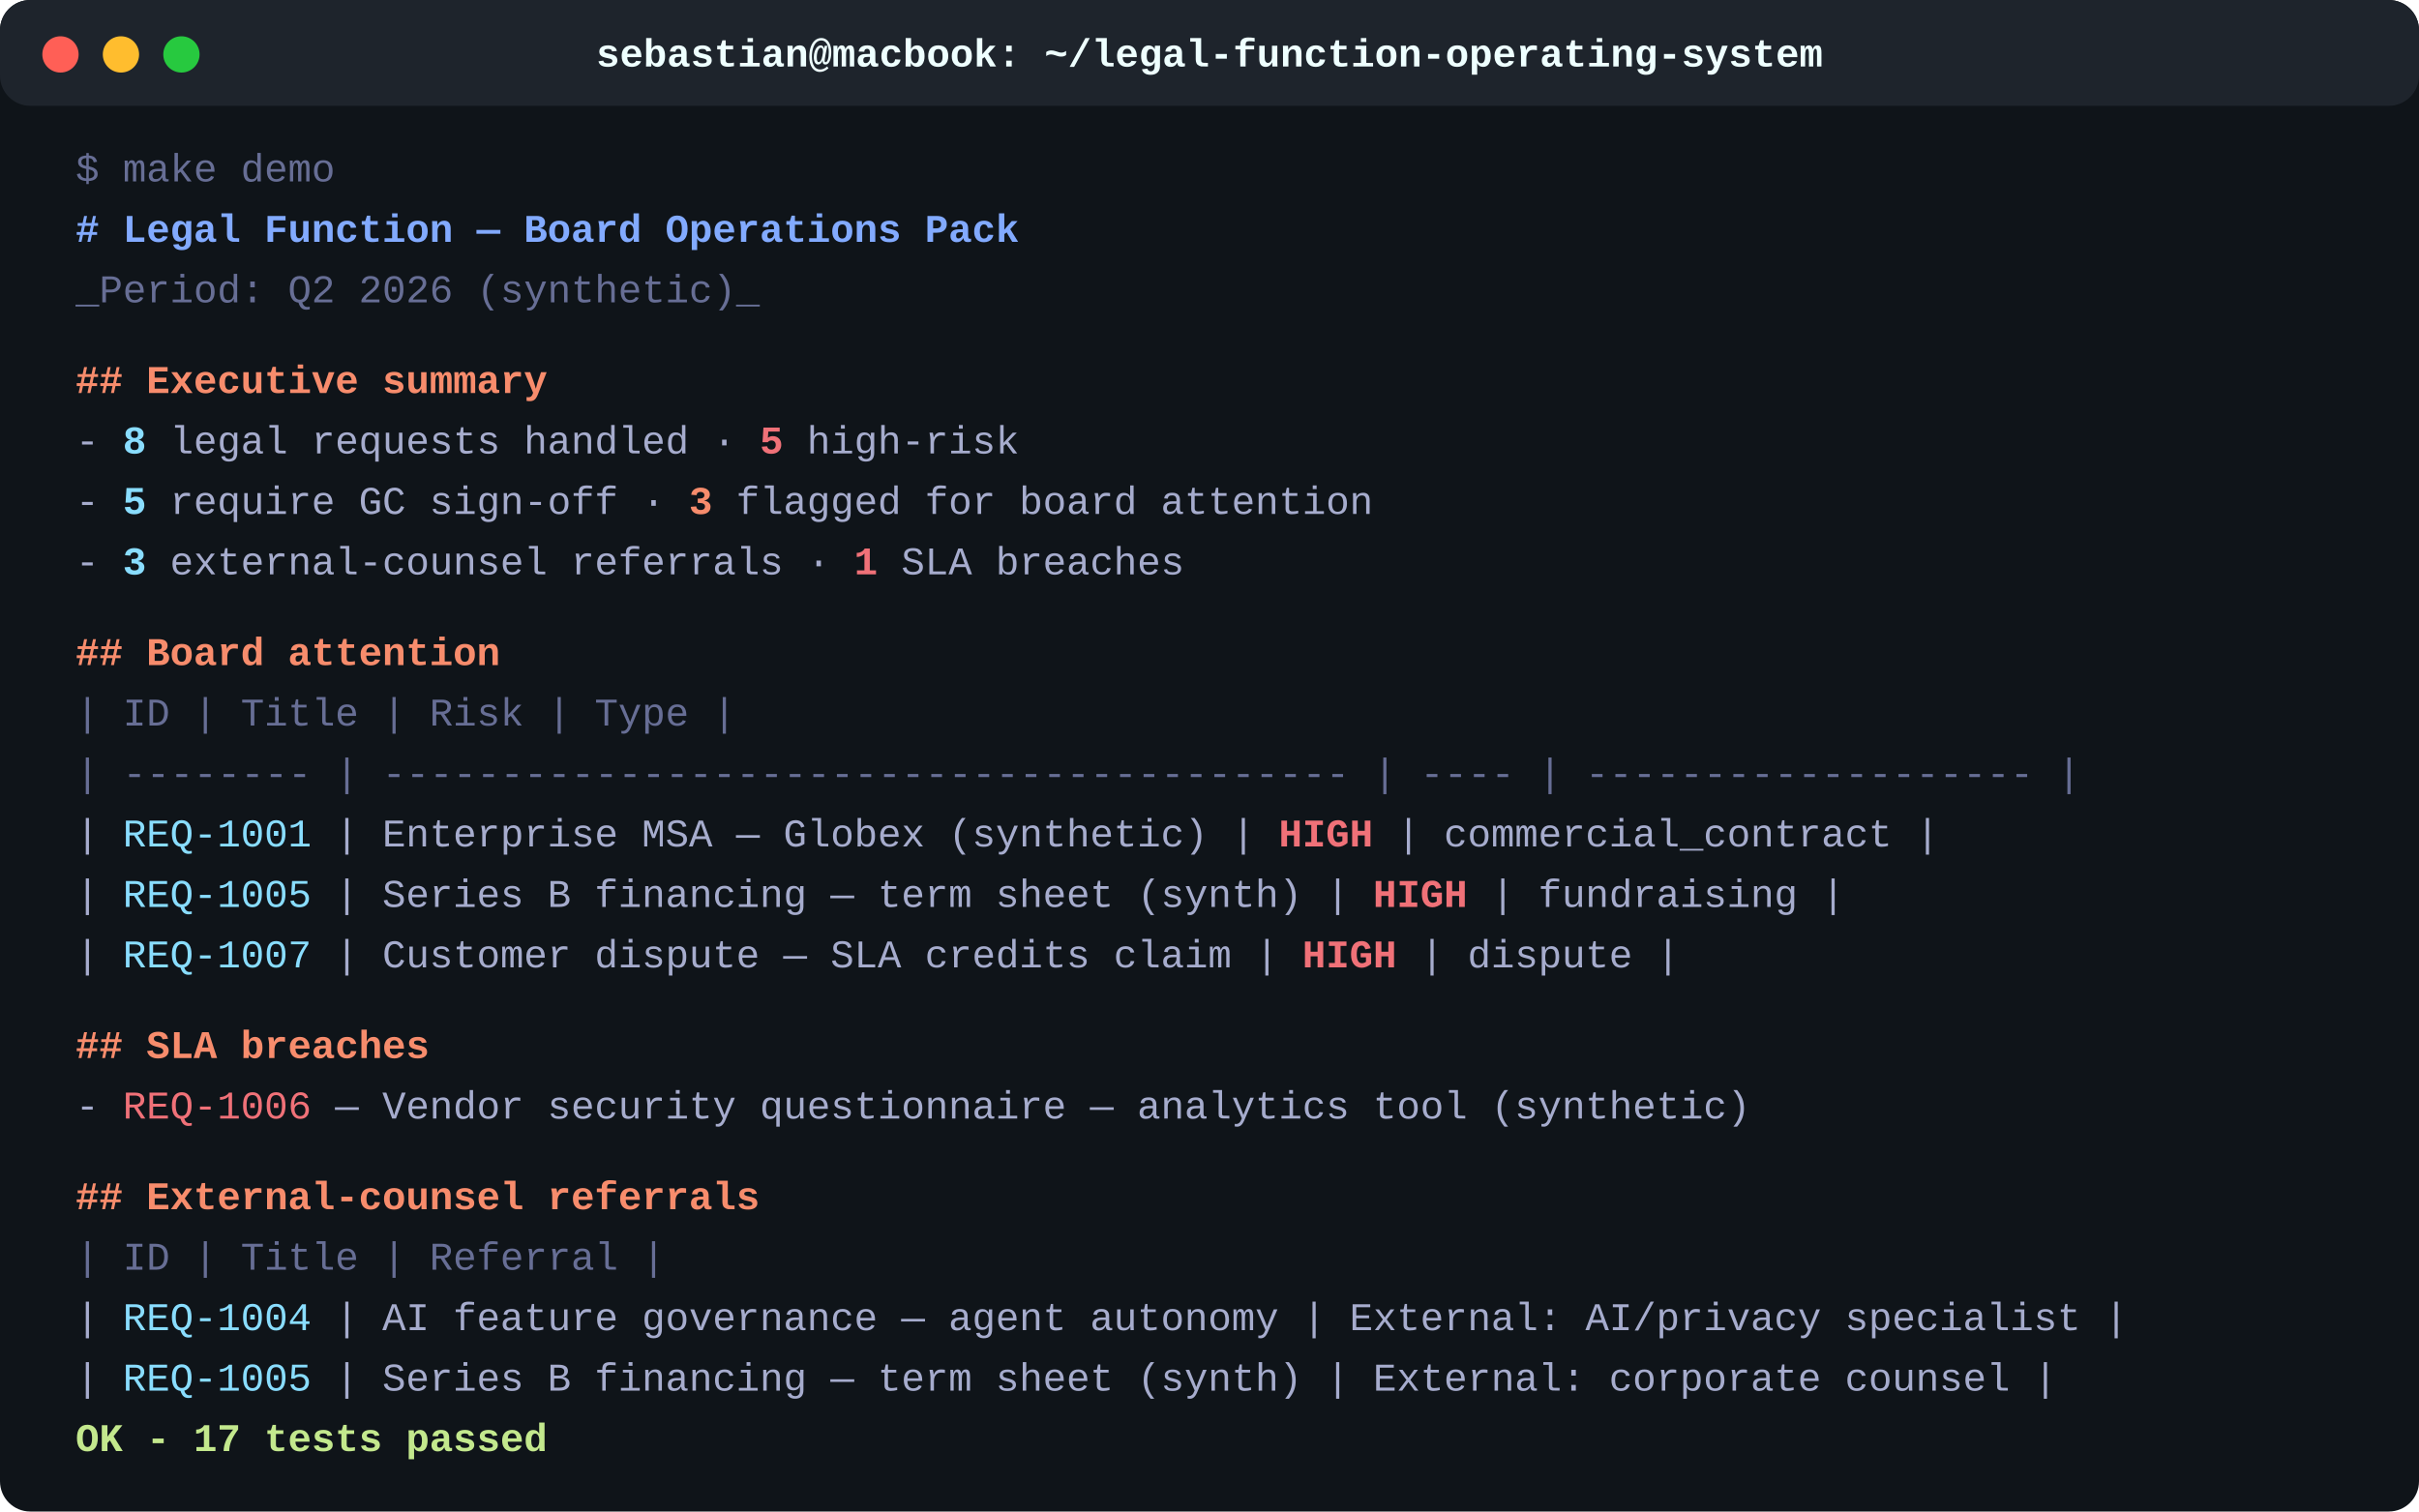
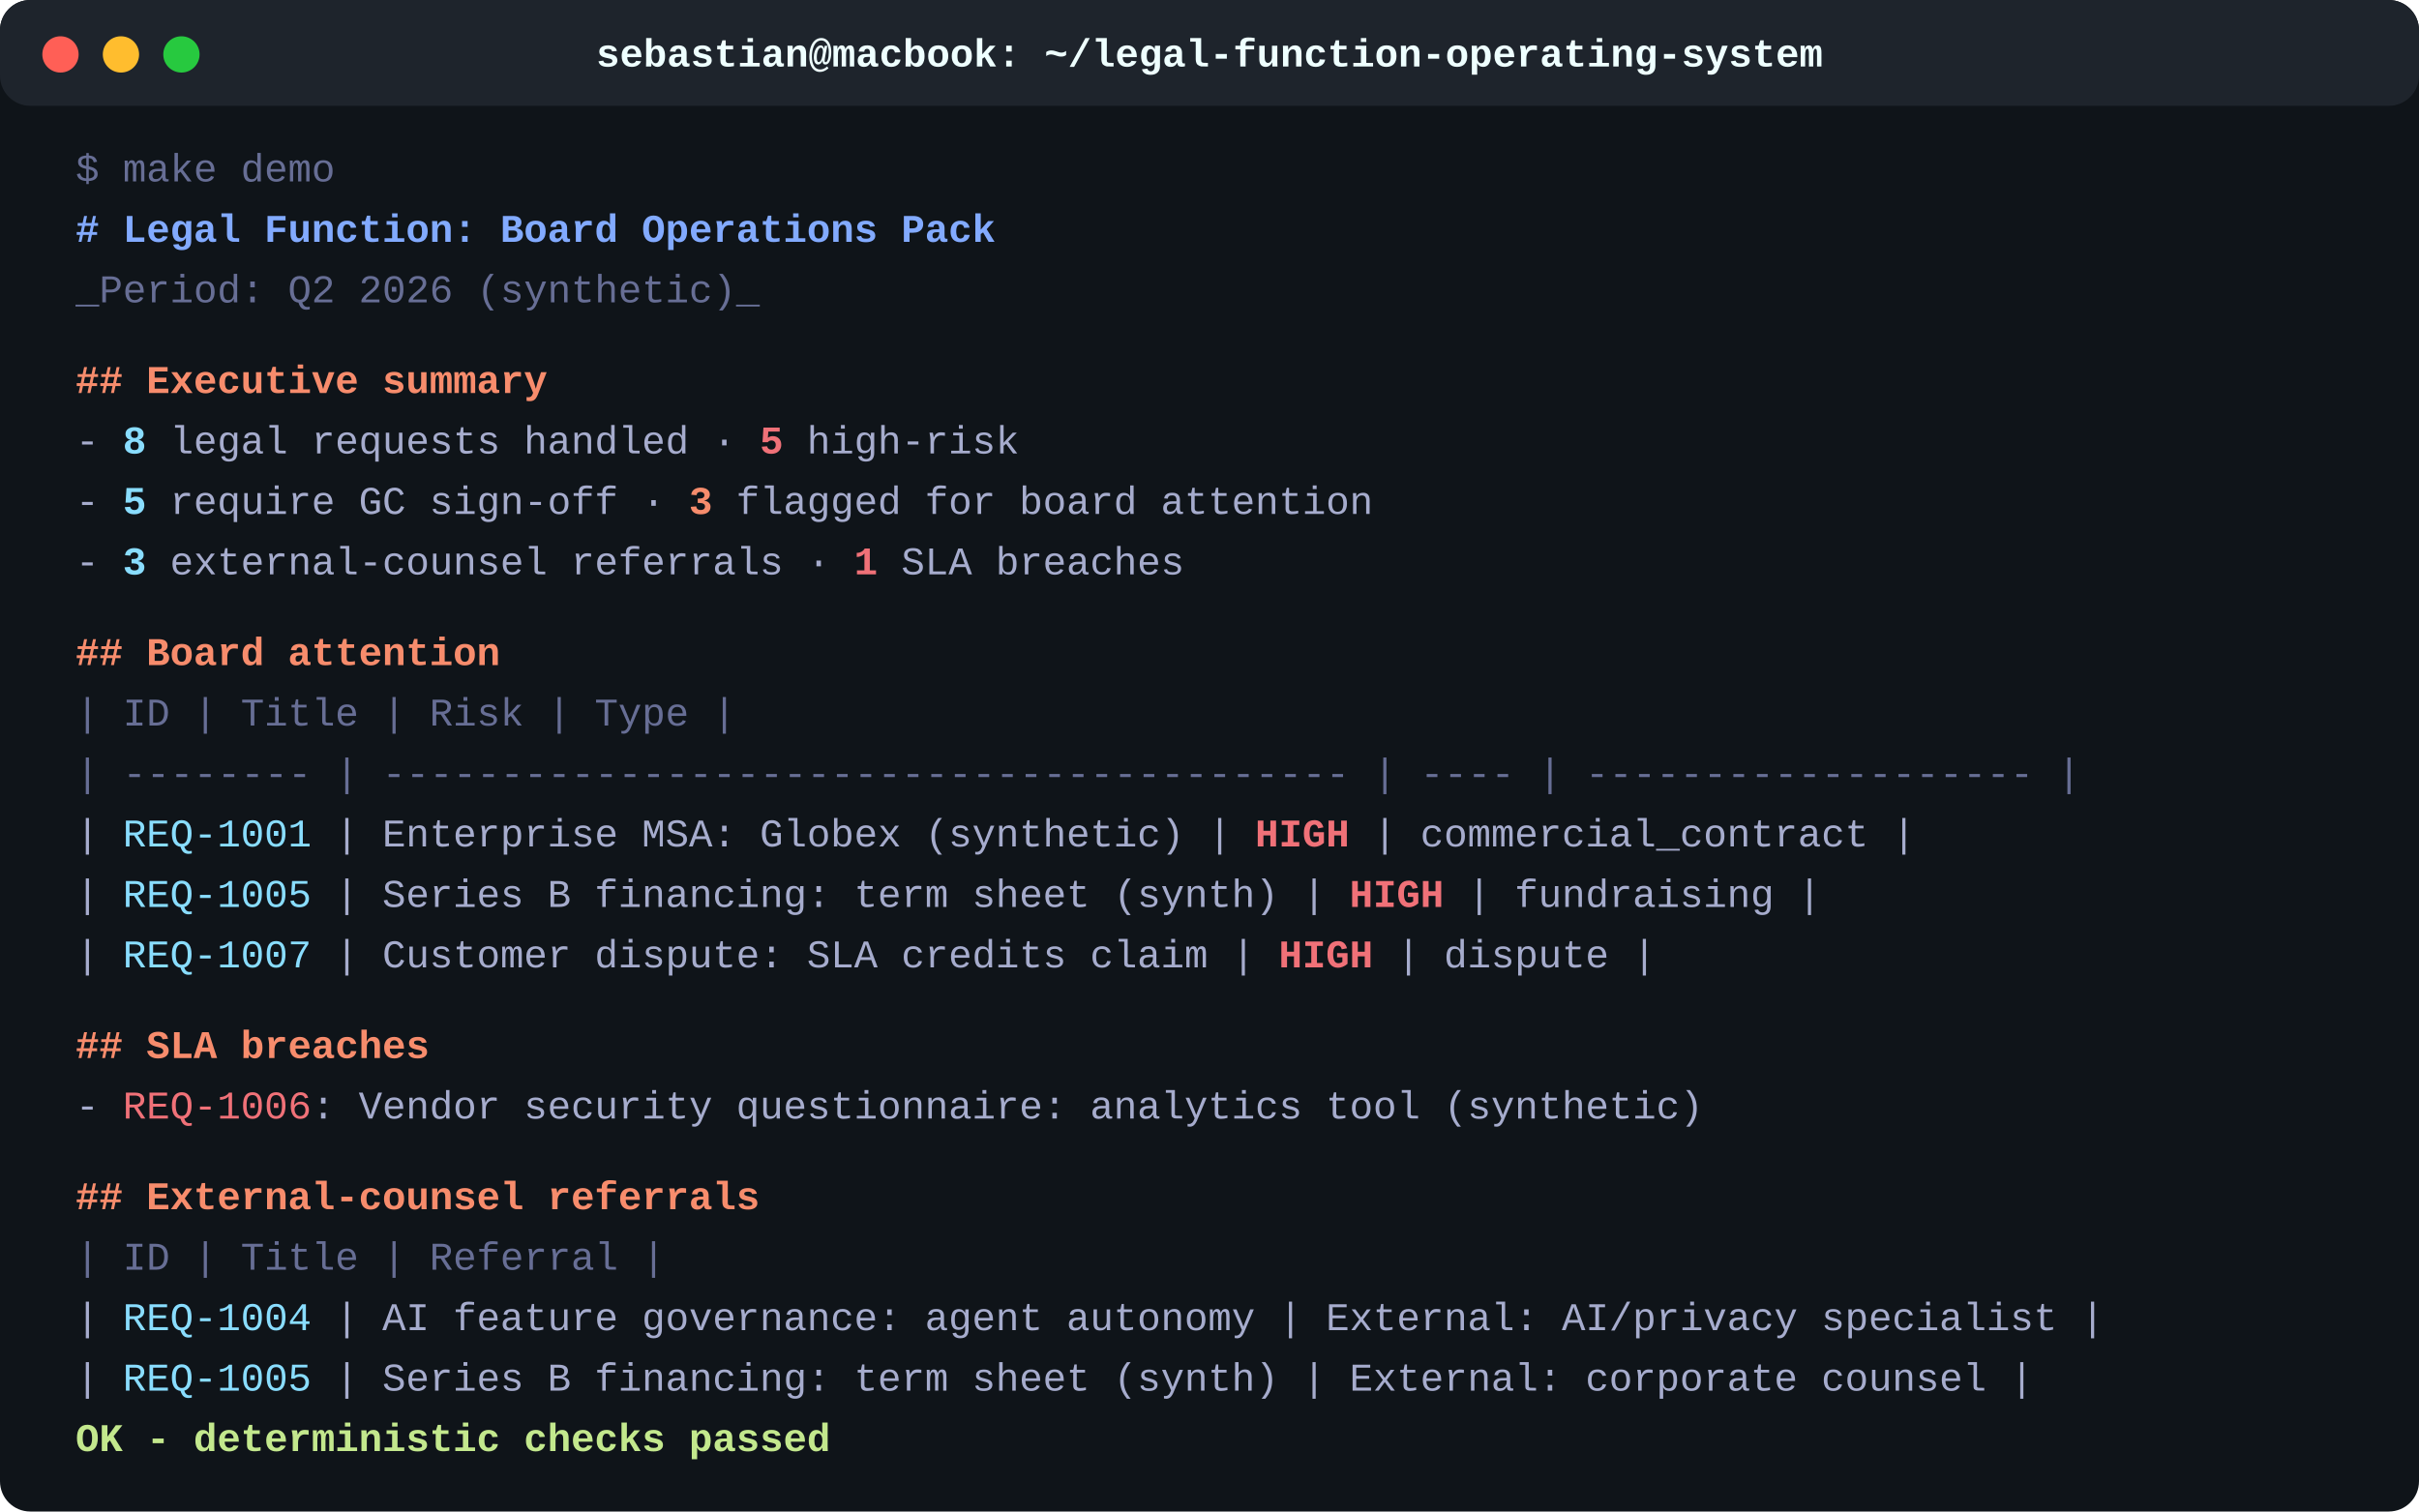
<svg xmlns="http://www.w3.org/2000/svg" viewBox="0 0 800 500" width="800" height="500">
  <defs>
    <style>
      .terminal { font-family: 'Fira Code', 'Courier New', Courier, monospace; font-size: 13px; fill: #a6accd; }
      .bold { font-weight: bold; }
      .green { fill: #c3e88d; }
      .red { fill: #f07178; }
      .yellow { fill: #f78c6c; }
      .blue { fill: #82aaff; }
      .cyan { fill: #89ddff; }
      .title { fill: #eeffff; }
      .comment { fill: #676e95; }
    </style>
  </defs>
  <rect width="800" height="500" rx="10" fill="#0f1419" />
  <rect width="800" height="35" rx="10" fill="#1e242c" />
  <circle cx="20" cy="18" r="6" fill="#ff5f56" />
  <circle cx="40" cy="18" r="6" fill="#ffbd2e" />
  <circle cx="60" cy="18" r="6" fill="#27c93f" />
  <text x="400" y="22" text-anchor="middle" class="terminal title bold">sebastian@macbook: ~/legal-function-operating-system</text>
  <g class="terminal" transform="translate(25, 60)">
    <text x="0" y="0" class="comment">$ make demo</text>
-     <text x="0" y="20" class="blue bold"># Legal Function — Board Operations Pack</text>
+     <text x="0" y="20" class="blue bold"># Legal Function: Board Operations Pack</text>
    <text x="0" y="40" class="comment">_Period: Q2 2026 (synthetic)_</text>
    <text x="0" y="70" class="yellow bold">## Executive summary</text>
    <text x="0" y="90">- <tspan class="cyan bold">8</tspan> legal requests handled · <tspan class="red bold">5</tspan> high-risk</text>
    <text x="0" y="110">- <tspan class="cyan bold">5</tspan> require GC sign-off · <tspan class="yellow bold">3</tspan> flagged for board attention</text>
    <text x="0" y="130">- <tspan class="cyan bold">3</tspan> external-counsel referrals · <tspan class="red bold">1</tspan> SLA breaches</text>
    <text x="0" y="160" class="yellow bold">## Board attention</text>
    <text x="0" y="180" class="comment">| ID       | Title                                     | Risk | Type                |</text>
    <text x="0" y="200" class="comment">| -------- | ----------------------------------------- | ---- | ------------------- |</text>
-     <text x="0" y="220">| <tspan class="cyan">REQ-1001</tspan> | Enterprise MSA — Globex (synthetic)       | <tspan class="red bold">HIGH</tspan> | commercial_contract |</text>
-     <text x="0" y="240">| <tspan class="cyan">REQ-1005</tspan> | Series B financing — term sheet (synth)   | <tspan class="red bold">HIGH</tspan> | fundraising         |</text>
-     <text x="0" y="260">| <tspan class="cyan">REQ-1007</tspan> | Customer dispute — SLA credits claim      | <tspan class="red bold">HIGH</tspan> | dispute             |</text>
+     <text x="0" y="220">| <tspan class="cyan">REQ-1001</tspan> | Enterprise MSA: Globex (synthetic)        | <tspan class="red bold">HIGH</tspan> | commercial_contract |</text>
+     <text x="0" y="240">| <tspan class="cyan">REQ-1005</tspan> | Series B financing: term sheet (synth)    | <tspan class="red bold">HIGH</tspan> | fundraising         |</text>
+     <text x="0" y="260">| <tspan class="cyan">REQ-1007</tspan> | Customer dispute: SLA credits claim       | <tspan class="red bold">HIGH</tspan> | dispute             |</text>
    <text x="0" y="290" class="yellow bold">## SLA breaches</text>
-     <text x="0" y="310">- <tspan class="red">REQ-1006</tspan> — Vendor security questionnaire — analytics tool (synthetic)</text>
+     <text x="0" y="310">- <tspan class="red">REQ-1006</tspan>: Vendor security questionnaire: analytics tool (synthetic)</text>
    <text x="0" y="340" class="yellow bold">## External-counsel referrals</text>
    <text x="0" y="360" class="comment">| ID       | Title                                     | Referral                            |</text>
-     <text x="0" y="380">| <tspan class="cyan">REQ-1004</tspan> | AI feature governance — agent autonomy    | External: AI/privacy specialist     |</text>
-     <text x="0" y="400">| <tspan class="cyan">REQ-1005</tspan> | Series B financing — term sheet (synth)   | External: corporate counsel         |</text>
-     <text x="0" y="420" class="green bold">OK - 17 tests passed</text>
+     <text x="0" y="380">| <tspan class="cyan">REQ-1004</tspan> | AI feature governance: agent autonomy     | External: AI/privacy specialist     |</text>
+     <text x="0" y="400">| <tspan class="cyan">REQ-1005</tspan> | Series B financing: term sheet (synth)    | External: corporate counsel         |</text>
+     <text x="0" y="420" class="green bold">OK - deterministic checks passed</text>
  </g>
</svg>
